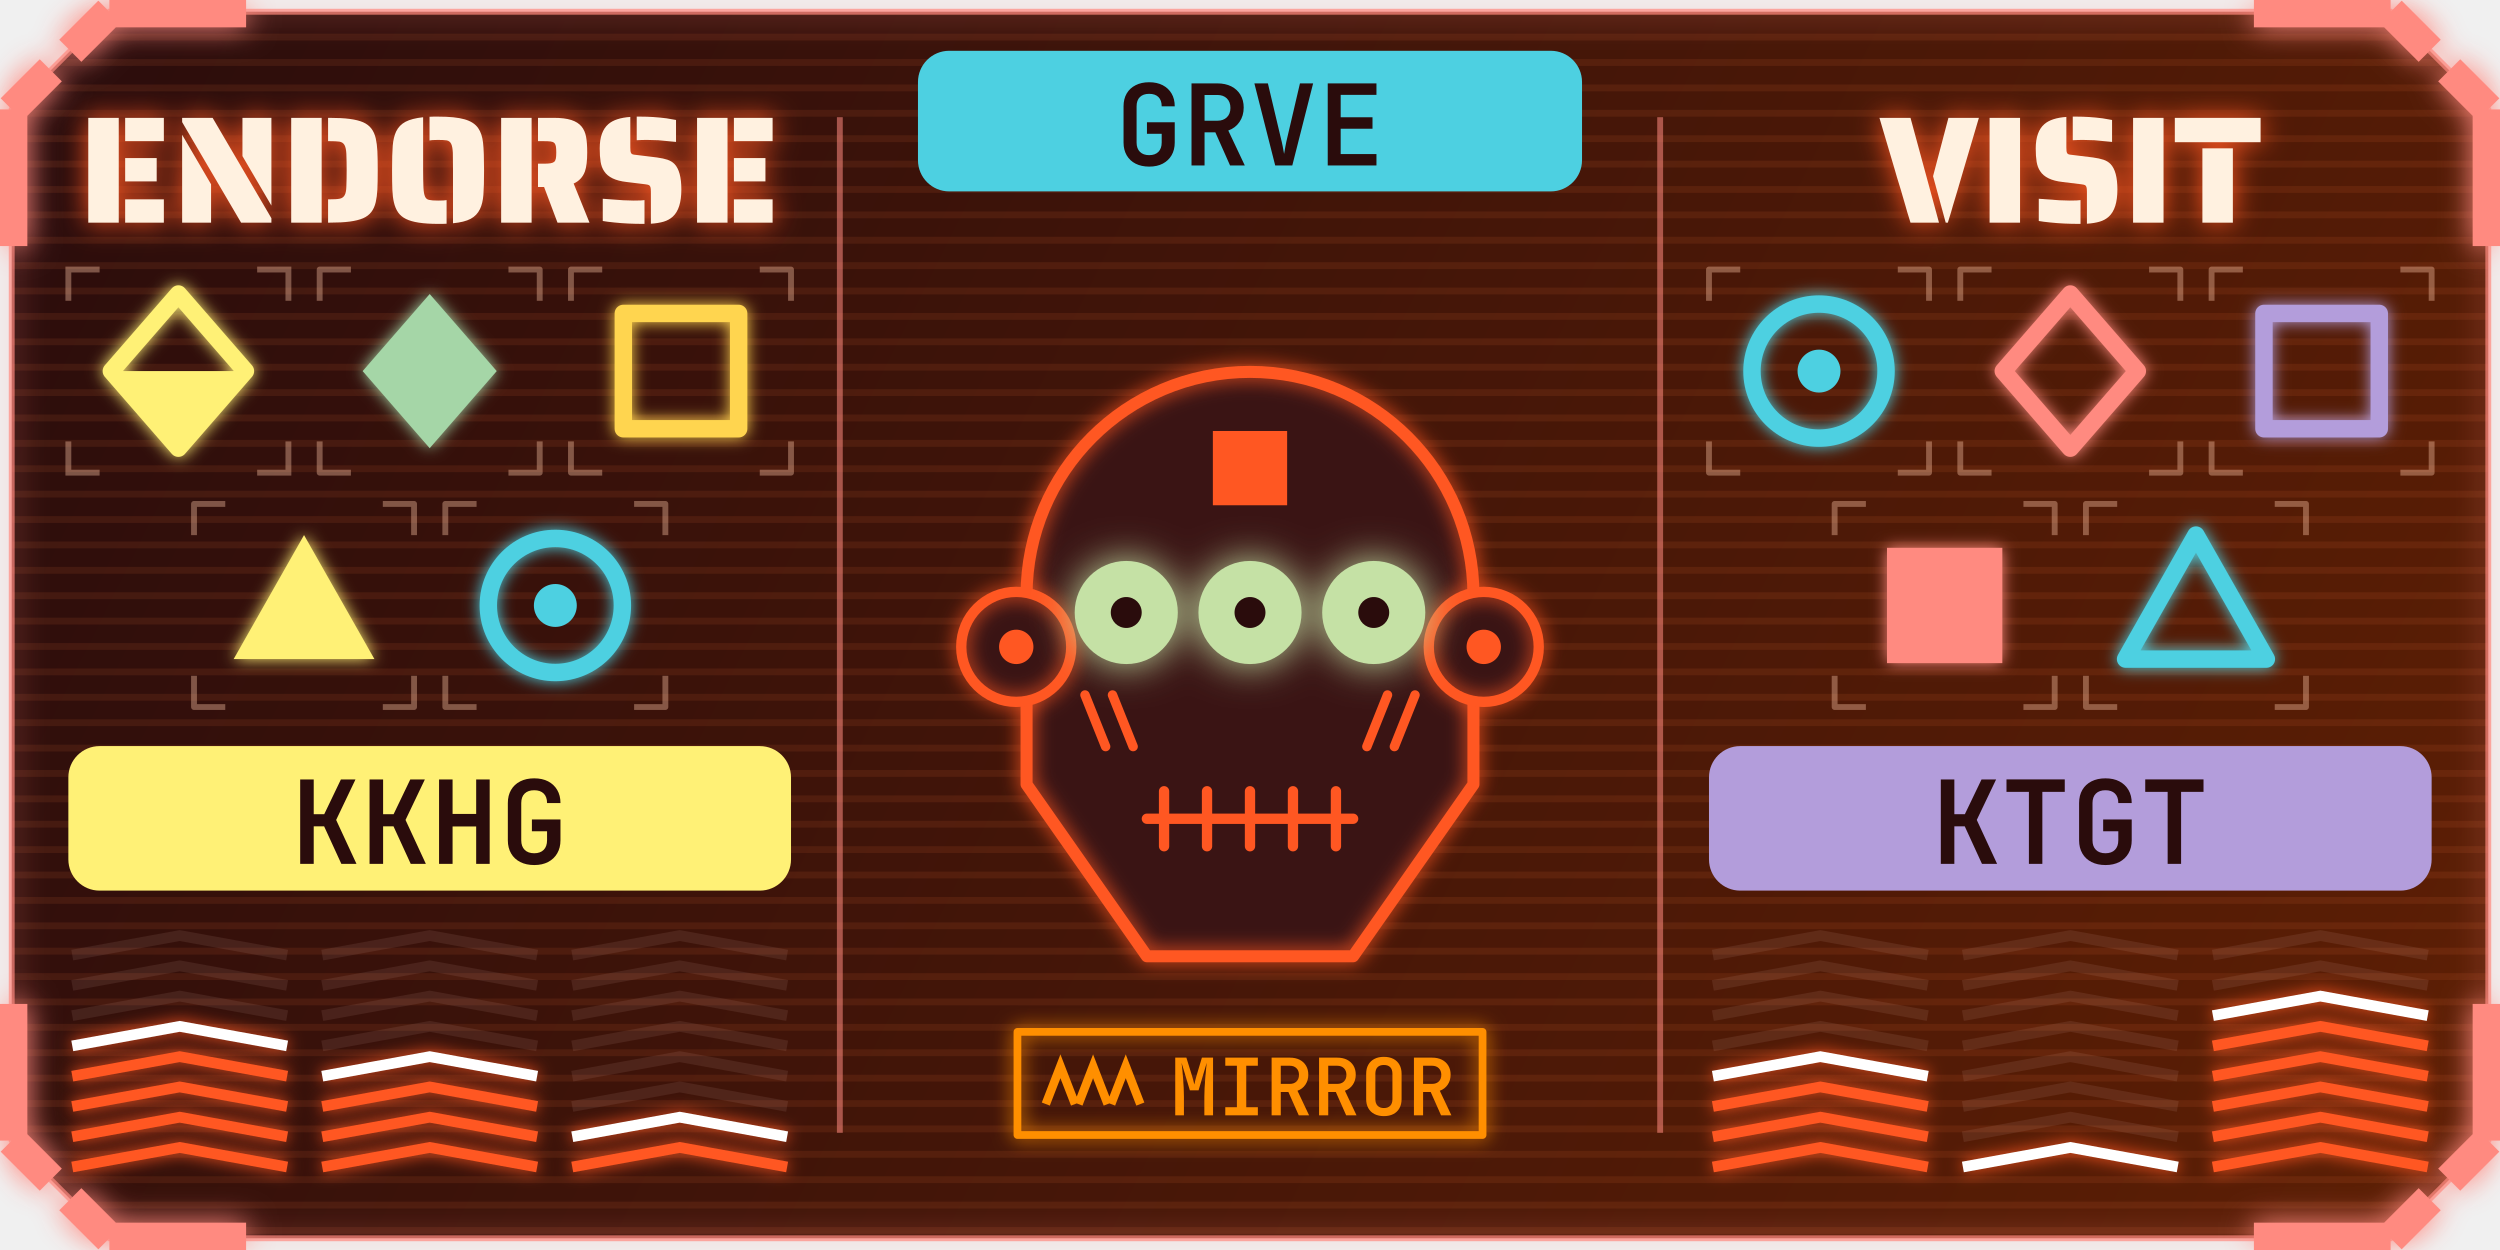
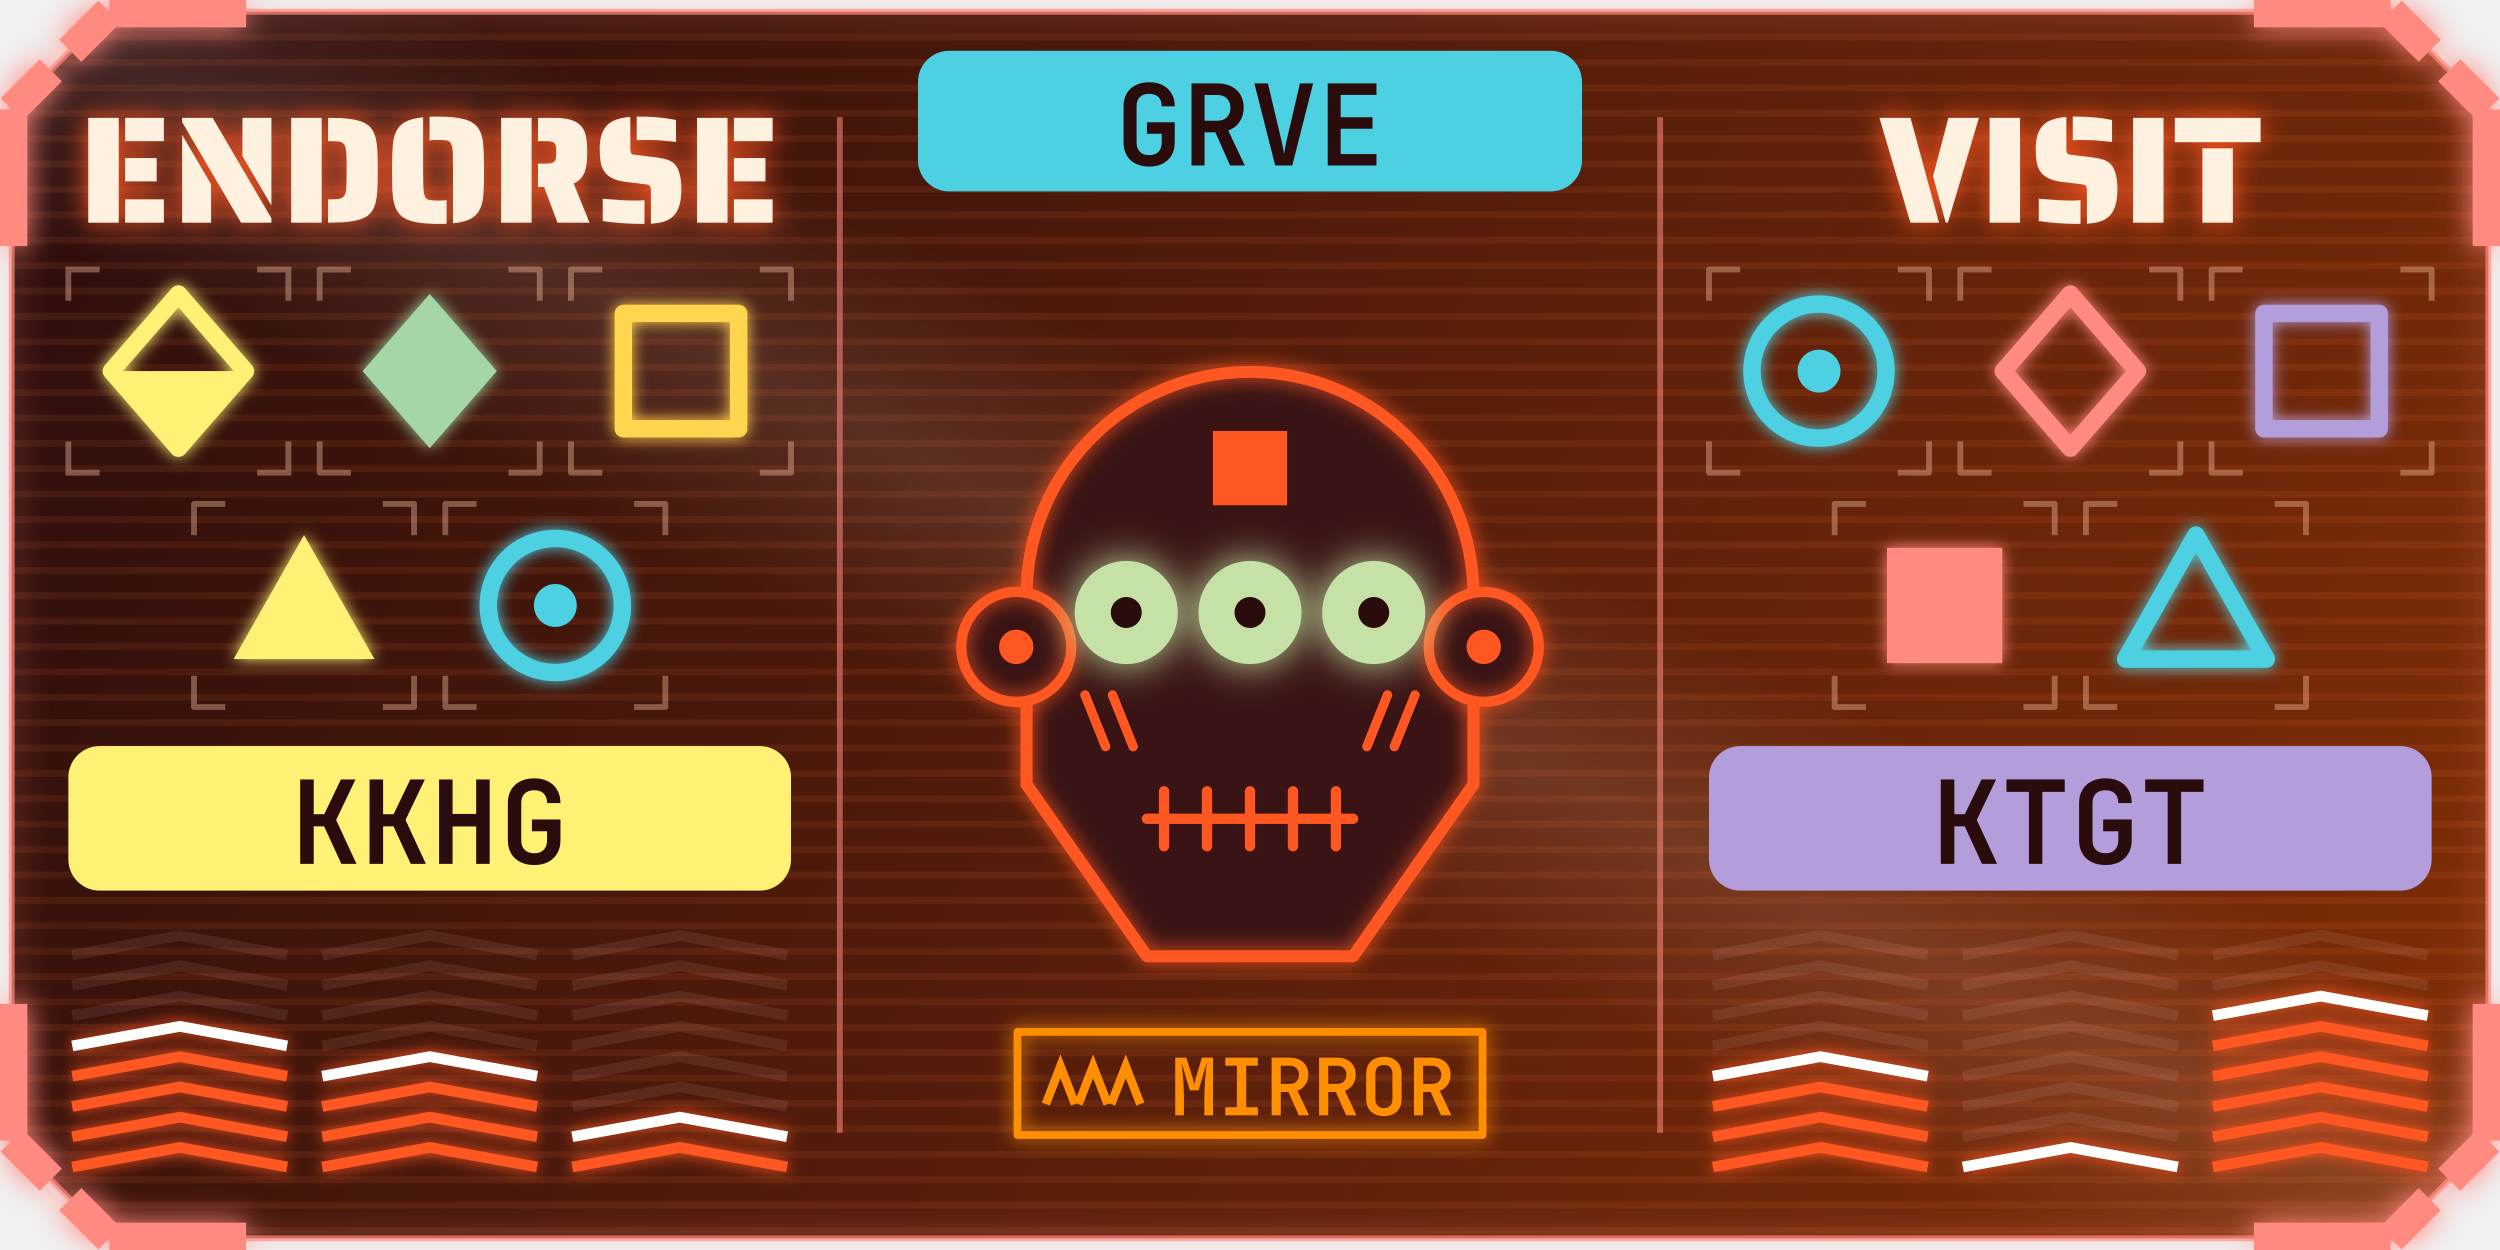
<svg xmlns="http://www.w3.org/2000/svg" viewBox="0 0 960 480" width="320" height="160">
  <defs>
    <linearGradient id="lg0" gradientUnits="userSpaceOnUse" x1="0" y1="0" x2="960" y2="480">
      <stop offset="0" stop-color="#2A0C0C" />
-       <stop offset="1" stop-color="#5E1F04" />
+       <stop offset="1" stop-color="#822E08" />
    </linearGradient>
    <clipPath id="c1">
      <path d="M4.5 42L42 4.5L918 4.5L955.5 42L955.5 438L918 475.5L42 475.5L4.5 438Z" />
    </clipPath>
+     <linearGradient id="lg2" gradientUnits="userSpaceOnUse" x1="513.54" y1="172.92" x2="446.46" y2="307.08">
+       <stop offset="0" stop-color="#FFFFFF" stop-opacity="0" />
+       <stop offset="0.5" stop-color="#FFFFFF" stop-opacity="0.1" />
+       <stop offset="1" stop-color="#FFFFFF" stop-opacity="0" />
+     </linearGradient>
    <filter id="g0" filterUnits="userSpaceOnUse" x="0" y="0" width="960" height="480" color-interpolation-filters="sRGB">
      <feGaussianBlur in="SourceAlpha" stdDeviation="5.62" result="b" />
      <feFlood flood-color="#FF8A80" flood-opacity="1" />
      <feComposite in2="b" operator="in" result="s" />
      <feMerge>
        <feMergeNode in="s" />
        <feMergeNode in="SourceGraphic" />
      </feMerge>
    </filter>
    <filter id="g1" filterUnits="userSpaceOnUse" x="0" y="0" width="960" height="480" color-interpolation-filters="sRGB">
      <feGaussianBlur in="SourceAlpha" stdDeviation="3.75" result="b" />
      <feFlood flood-color="#FF5722" flood-opacity="1" />
      <feComposite in2="b" operator="in" result="s" />
      <feMerge>
        <feMergeNode in="s" />
        <feMergeNode in="SourceGraphic" />
      </feMerge>
    </filter>
    <filter id="g2" filterUnits="userSpaceOnUse" x="0" y="0" width="960" height="480" color-interpolation-filters="sRGB">
      <feGaussianBlur in="SourceAlpha" stdDeviation="7.5" result="b" />
      <feFlood flood-color="#C5E1A5" flood-opacity="1" />
      <feComposite in2="b" operator="in" result="s" />
      <feMerge>
        <feMergeNode in="s" />
        <feMergeNode in="SourceGraphic" />
      </feMerge>
    </filter>
    <filter id="g3" filterUnits="userSpaceOnUse" x="0" y="0" width="960" height="480" color-interpolation-filters="sRGB">
      <feGaussianBlur in="SourceAlpha" stdDeviation="3.75" result="b" />
      <feFlood flood-color="#FF8F00" flood-opacity="1" />
      <feComposite in2="b" operator="in" result="s" />
      <feMerge>
        <feMergeNode in="s" />
        <feMergeNode in="SourceGraphic" />
      </feMerge>
    </filter>
    <filter id="g4" filterUnits="userSpaceOnUse" x="0" y="0" width="960" height="480" color-interpolation-filters="sRGB">
      <feGaussianBlur in="SourceAlpha" stdDeviation="5.25" result="b" />
      <feFlood flood-color="#FF5722" flood-opacity="1" />
      <feComposite in2="b" operator="in" result="s" />
      <feMerge>
        <feMergeNode in="s" />
        <feMergeNode in="SourceGraphic" />
      </feMerge>
    </filter>
    <filter id="g5" filterUnits="userSpaceOnUse" x="0" y="0" width="960" height="480" color-interpolation-filters="sRGB">
      <feGaussianBlur in="SourceAlpha" stdDeviation="3" result="b" />
      <feFlood flood-color="#FF5722" flood-opacity="1" />
      <feComposite in2="b" operator="in" result="s" />
      <feMerge>
        <feMergeNode in="s" />
        <feMergeNode in="SourceGraphic" />
      </feMerge>
    </filter>
    <filter id="g6" filterUnits="userSpaceOnUse" x="0" y="0" width="960" height="480" color-interpolation-filters="sRGB">
      <feGaussianBlur in="SourceAlpha" stdDeviation="3" result="b" />
      <feFlood flood-color="#FFF176" flood-opacity="1" />
      <feComposite in2="b" operator="in" result="s" />
      <feMerge>
        <feMergeNode in="s" />
        <feMergeNode in="SourceGraphic" />
      </feMerge>
    </filter>
-     <clipPath id="c2">
+     <clipPath id="c3">
      <path d="M35.04 142.5L101.96 142.5L101.96 178.54L35.04 178.54Z" />
    </clipPath>
    <filter id="g7" filterUnits="userSpaceOnUse" x="0" y="0" width="960" height="480" color-interpolation-filters="sRGB">
      <feGaussianBlur in="SourceAlpha" stdDeviation="3" result="b" />
      <feFlood flood-color="#A5D6A7" flood-opacity="1" />
      <feComposite in2="b" operator="in" result="s" />
      <feMerge>
        <feMergeNode in="s" />
        <feMergeNode in="SourceGraphic" />
      </feMerge>
    </filter>
    <filter id="g8" filterUnits="userSpaceOnUse" x="0" y="0" width="960" height="480" color-interpolation-filters="sRGB">
      <feGaussianBlur in="SourceAlpha" stdDeviation="3" result="b" />
      <feFlood flood-color="#FFD54F" flood-opacity="1" />
      <feComposite in2="b" operator="in" result="s" />
      <feMerge>
        <feMergeNode in="s" />
        <feMergeNode in="SourceGraphic" />
      </feMerge>
    </filter>
    <filter id="g9" filterUnits="userSpaceOnUse" x="0" y="0" width="960" height="480" color-interpolation-filters="sRGB">
      <feGaussianBlur in="SourceAlpha" stdDeviation="3" result="b" />
      <feFlood flood-color="#4DD0E1" flood-opacity="1" />
      <feComposite in2="b" operator="in" result="s" />
      <feMerge>
        <feMergeNode in="s" />
        <feMergeNode in="SourceGraphic" />
      </feMerge>
    </filter>
    <filter id="g10" filterUnits="userSpaceOnUse" x="0" y="0" width="960" height="480" color-interpolation-filters="sRGB">
      <feGaussianBlur in="SourceAlpha" stdDeviation="3" result="b" />
      <feFlood flood-color="#FF8A80" flood-opacity="1" />
      <feComposite in2="b" operator="in" result="s" />
      <feMerge>
        <feMergeNode in="s" />
        <feMergeNode in="SourceGraphic" />
      </feMerge>
    </filter>
    <filter id="g11" filterUnits="userSpaceOnUse" x="0" y="0" width="960" height="480" color-interpolation-filters="sRGB">
      <feGaussianBlur in="SourceAlpha" stdDeviation="3" result="b" />
      <feFlood flood-color="#B39DDB" flood-opacity="1" />
      <feComposite in2="b" operator="in" result="s" />
      <feMerge>
        <feMergeNode in="s" />
        <feMergeNode in="SourceGraphic" />
      </feMerge>
    </filter>
  </defs>
  <path d="M4.5 42L42 4.5L918 4.5L955.5 42L955.5 438L918 475.5L42 475.5L4.5 438Z" fill="url(#lg0)" />
  <g clip-path="url(#c1)">
+     <path d="M-157.28 -162.49L1184.36 508.33L1117.28 642.49L-224.36 -28.33Z" fill="url(#lg2)" />
    <path d="M0 4.5L960 4.5M0 14.25L960 14.25M0 24L960 24M0 33.75L960 33.75M0 43.5L960 43.5M0 53.25L960 53.25M0 63L960 63M0 72.75L960 72.75M0 82.5L960 82.5M0 92.25L960 92.25M0 102L960 102M0 111.75L960 111.75M0 121.5L960 121.5M0 131.25L960 131.25M0 141L960 141M0 150.75L960 150.75M0 160.5L960 160.5M0 170.25L960 170.25M0 180L960 180M0 189.75L960 189.75M0 199.5L960 199.5M0 209.25L960 209.25M0 219L960 219M0 228.75L960 228.75M0 238.5L960 238.5M0 248.25L960 248.25M0 258L960 258M0 267.75L960 267.75M0 277.5L960 277.5M0 287.25L960 287.25M0 297L960 297M0 306.75L960 306.75M0 316.5L960 316.5M0 326.25L960 326.25M0 336L960 336M0 345.75L960 345.75M0 355.5L960 355.5M0 365.25L960 365.25M0 375L960 375M0 384.75L960 384.75M0 394.5L960 394.5M0 404.25L960 404.25M0 414L960 414M0 423.75L960 423.75M0 433.5L960 433.5M0 443.25L960 443.25M0 453L960 453M0 462.75L960 462.75M0 472.5L960 472.5" fill="none" stroke="#FF783C" stroke-opacity="0.1" stroke-width="2.62" />
  </g>
  <path d="M4.5 42L42 4.5L918 4.5L955.5 42L955.5 438L918 475.5L42 475.5L4.5 438Z" fill="none" stroke="#FF8A80" stroke-opacity="0.7" stroke-width="2.25" filter="url(#g0)" />
  <path d="M4.5 42L4.5 94.5M4.5 42L19.5 27M42 4.5L27 19.5M42 4.5L94.5 4.5M918 4.5L865.5 4.5M918 4.5L933 19.5M955.5 42L940.5 27M955.5 42L955.5 94.5M955.5 438L955.5 385.5M955.5 438L940.5 453M918 475.5L933 460.5M918 475.5L865.5 475.5M42 475.5L94.5 475.5M42 475.5L27 460.5M4.5 438L19.5 453M4.5 438L4.5 385.5" fill="none" stroke="#FF8A80" stroke-width="12" filter="url(#g0)" />
  <path d="M322.5 45L322.5 435M637.5 45L637.5 435" fill="none" stroke="#FF8A80" stroke-opacity="0.55" stroke-width="2.25" />
  <path d="M394.2 228.6L394.2 228.6C394.2 181.21 432.61 142.8 480 142.8C527.39 142.8 565.8 181.21 565.8 228.6L565.8 301.2L519.6 367.2L440.4 367.2L394.2 301.2Z" fill="#3A1414" />
  <path d="M394.2 228.6L394.2 228.6C394.2 181.21 432.61 142.8 480 142.8C527.39 142.8 565.8 181.21 565.8 228.6L565.8 301.2L519.6 367.2L440.4 367.2L394.2 301.2Z" fill="none" stroke="#FF5722" stroke-width="4.62" stroke-linecap="round" stroke-linejoin="round" filter="url(#g1)" />
  <path d="M411.36 248.4C411.36 260.06 401.9 269.52 390.24 269.52C378.58 269.52 369.12 260.06 369.12 248.4C369.12 236.74 378.58 227.28 390.24 227.28C401.9 227.28 411.36 236.74 411.36 248.4" fill="#3A1414" />
  <path d="M411.36 248.4C411.36 260.06 401.9 269.52 390.24 269.52C378.58 269.52 369.12 260.06 369.12 248.4C369.12 236.74 378.58 227.28 390.24 227.28C401.9 227.28 411.36 236.74 411.36 248.4" fill="none" stroke="#FF5722" stroke-width="3.96" stroke-linecap="round" stroke-linejoin="round" filter="url(#g1)" />
  <path d="M396.84 248.4C396.84 252.05 393.89 255 390.24 255C386.59 255 383.64 252.05 383.64 248.4C383.64 244.75 386.59 241.8 390.24 241.8C393.89 241.8 396.84 244.75 396.84 248.4" fill="#FF5722" />
  <path d="M590.88 248.4C590.88 260.06 581.42 269.52 569.76 269.52C558.1 269.52 548.64 260.06 548.64 248.4C548.64 236.74 558.1 227.28 569.76 227.28C581.42 227.28 590.88 236.74 590.88 248.4" fill="#3A1414" />
  <path d="M590.88 248.4C590.88 260.06 581.42 269.52 569.76 269.52C558.1 269.52 548.64 260.06 548.64 248.4C548.64 236.74 558.1 227.28 569.76 227.28C581.42 227.28 590.88 236.74 590.88 248.4" fill="none" stroke="#FF5722" stroke-width="3.96" stroke-linecap="round" stroke-linejoin="round" filter="url(#g1)" />
  <path d="M576.36 248.4C576.36 252.05 573.41 255 569.76 255C566.11 255 563.16 252.05 563.16 248.4C563.16 244.75 566.11 241.8 569.76 241.8C573.41 241.8 576.36 244.75 576.36 248.4" fill="#FF5722" />
  <path d="M465.74 165.5L494.26 165.5L494.26 194.02L465.74 194.02Z" fill="#FF5722" />
  <path d="M452.28 235.2L452.28 235.2C452.28 246.14 443.42 255 432.48 255C421.54 255 412.68 246.14 412.68 235.2C412.68 224.26 421.54 215.4 432.48 215.4C443.42 215.4 452.28 224.26 452.28 235.2M499.8 235.2L499.8 235.2C499.8 246.14 490.94 255 480 255C469.06 255 460.2 246.14 460.2 235.2C460.2 224.26 469.06 215.4 480 215.4C490.94 215.4 499.8 224.26 499.8 235.2M547.32 235.2L547.32 235.2C547.32 246.14 538.46 255 527.52 255C516.58 255 507.72 246.14 507.72 235.2C507.72 224.26 516.58 215.4 527.52 215.4C538.46 215.4 547.32 224.26 547.32 235.2" fill="#C5E1A5" filter="url(#g2)" />
  <path d="M438.42 235.2L438.42 235.2C438.42 238.48 435.76 241.14 432.48 241.14C429.2 241.14 426.54 238.48 426.54 235.2C426.54 231.92 429.2 229.26 432.48 229.26C435.76 229.26 438.42 231.92 438.42 235.2M485.94 235.2L485.94 235.2C485.94 238.48 483.28 241.14 480 241.14C476.72 241.14 474.06 238.48 474.06 235.2C474.06 231.92 476.72 229.26 480 229.26C483.28 229.26 485.94 231.92 485.94 235.2M533.46 235.2L533.46 235.2C533.46 238.48 530.8 241.14 527.52 241.14C524.24 241.14 521.58 238.48 521.58 235.2C521.58 231.92 524.24 229.26 527.52 229.26C530.8 229.26 533.46 231.92 533.46 235.2" fill="#2A0C0C" />
  <path d="M440.4 314.4L519.6 314.4M447 303.84L447 324.96M463.5 303.84L463.5 324.96M480 303.84L480 324.96M496.5 303.84L496.5 324.96M513 303.84L513 324.96" fill="none" stroke="#FF5722" stroke-width="3.96" stroke-linecap="round" stroke-linejoin="round" />
  <path d="M427.2 266.88L435.12 286.68M416.64 266.88L424.56 286.68" fill="none" stroke="#FF5722" stroke-width="3.63" stroke-linecap="round" stroke-linejoin="round" />
  <path d="M532.8 266.88L524.88 286.68M543.36 266.88L535.44 286.68" fill="none" stroke="#FF5722" stroke-width="3.63" stroke-linecap="round" stroke-linejoin="round" />
  <path d="M390.7 396.24L569.3 396.24L569.3 435.84L390.7 435.84Z" fill="none" stroke="#FF8F00" stroke-width="2.97" stroke-linejoin="round" filter="url(#g3)" />
  <path d="M401.59 423.96L407.2 409.44L412.81 423.96M414.13 423.96L419.74 409.44L425.35 423.96M426.67 423.96L432.28 409.44L437.89 423.96" fill="none" stroke="#FF8F00" stroke-width="3.3" />
  <path d="M451.29 428.29L451.29 406.13L455.57 406.13L457.76 413.2Q458.09 414.23 458.31 415.13Q458.52 416.02 458.61 416.45Q458.7 416.02 458.91 415.13Q459.13 414.23 459.43 413.2L461.53 406.13L465.81 406.13L465.81 428.29L462.47 428.29L462.47 421.12Q462.47 419.64 462.56 417.88Q462.65 416.12 462.79 414.32Q462.92 412.53 463.09 410.91Q463.26 409.28 463.38 408.1L460.25 418.7L456.91 418.7L453.72 408.1Q453.87 409.25 454.03 410.82Q454.18 412.38 454.31 414.16Q454.45 415.93 454.54 417.72Q454.63 419.52 454.63 421.12L454.63 428.29ZM470.51 428.29L470.51 425.16L474.97 425.16L474.97 409.25L470.51 409.25L470.51 406.13L483.02 406.13L483.02 409.25L478.56 409.25L478.56 425.16L483.02 425.16L483.02 428.29ZM488.3 428.29L488.3 406.13L495.29 406.13Q497.44 406.13 499.04 406.93Q500.63 407.74 501.51 409.21Q502.39 410.68 502.39 412.65Q502.39 414.87 501.27 416.53Q500.14 418.18 498.23 418.85L502.69 428.29L498.72 428.29L494.74 419.33L491.82 419.33L491.82 428.29ZM491.82 416.21L495.29 416.21Q496.89 416.21 497.85 415.28Q498.81 414.35 498.81 412.75Q498.81 411.14 497.85 410.2Q496.89 409.25 495.29 409.25L491.82 409.25ZM506.52 428.29L506.52 406.13L513.5 406.13Q515.66 406.13 517.25 406.93Q518.84 407.74 519.73 409.21Q520.61 410.68 520.61 412.65Q520.61 414.87 519.48 416.53Q518.36 418.18 516.45 418.85L520.91 428.29L516.93 428.29L512.96 419.33L510.04 419.33L510.04 428.29ZM510.04 416.21L513.5 416.21Q515.11 416.21 516.07 415.28Q517.02 414.35 517.02 412.75Q517.02 411.14 516.07 410.2Q515.11 409.25 513.5 409.25L510.04 409.25ZM531.41 428.59Q529.32 428.59 527.79 427.8Q526.25 427.01 525.43 425.54Q524.61 424.07 524.61 422.1L524.61 412.32Q524.61 410.32 525.43 408.86Q526.25 407.4 527.79 406.61Q529.32 405.82 531.41 405.82Q533.54 405.82 535.06 406.61Q536.58 407.4 537.39 408.86Q538.21 410.32 538.21 412.32L538.21 422.1Q538.21 424.07 537.39 425.54Q536.58 427.01 535.06 427.8Q533.54 428.59 531.41 428.59ZM531.41 425.47Q533.02 425.47 533.86 424.59Q534.69 423.71 534.69 422.1L534.69 412.32Q534.69 410.68 533.86 409.82Q533.02 408.95 531.41 408.95Q529.8 408.95 528.97 409.82Q528.14 410.68 528.14 412.32L528.14 422.1Q528.14 423.71 528.99 424.59Q529.84 425.47 531.41 425.47ZM542.95 428.29L542.95 406.13L549.93 406.13Q552.09 406.13 553.68 406.93Q555.28 407.74 556.16 409.21Q557.04 410.68 557.04 412.65Q557.04 414.87 555.91 416.53Q554.79 418.18 552.88 418.85L557.34 428.29L553.36 428.29L549.39 419.33L546.47 419.33L546.47 428.29ZM546.47 416.21L549.93 416.21Q551.54 416.21 552.5 415.28Q553.46 414.35 553.46 412.75Q553.46 411.14 552.5 410.2Q551.54 409.25 549.93 409.25L546.47 409.25Z" fill="#FF8F00" />
  <path d="M33.9 45.25L45.6 45.25L45.6 85.5L33.9 85.5ZM48.06 45.25L62.92 45.25L62.92 54.2L48.06 54.2ZM48.06 60.7L60.17 60.7L60.17 69.65L48.06 69.65ZM48.06 76.55L62.92 76.55L62.92 85.5L48.06 85.5ZM69.94 46.89L69.94 45.25L81.64 45.25L104.22 83.8L104.22 85.5L92.58 85.5ZM93.1 59.94L93.1 45.25L104.22 45.25L104.22 78.95ZM69.94 51.75L81.05 70.76L81.05 85.5L69.94 85.5ZM111.82 45.25L123.52 45.25L123.52 85.5L111.82 85.5ZM125.98 76.55L126.45 76.55Q129.31 76.55 130.51 76.29Q131.71 76.02 132.3 75.03Q132.94 73.98 133 71.69Q133.12 68.77 133.12 65.38Q133.12 62.04 133 59Q132.88 56.72 132.27 55.67Q131.66 54.61 130.31 54.38Q128.96 54.2 126.45 54.2L125.98 54.2L125.98 45.25L126.45 45.25Q131.13 45.25 134.26 45.66Q137.39 46.07 139.44 46.95Q141.42 47.83 142.59 49.35Q143.76 50.87 144.29 53.15Q144.76 55.2 144.91 57.98Q145.05 60.75 145.05 65.38Q145.05 70.06 144.91 72.81Q144.76 75.55 144.29 77.6Q143.76 79.88 142.59 81.41Q141.42 82.93 139.44 83.8Q137.39 84.68 134.26 85.09Q131.13 85.5 126.45 85.5L125.98 85.5ZM173.95 65.38Q173.95 60.29 173.89 58.71Q173.78 56.31 173.25 55.23Q172.72 54.14 171.55 53.91Q170.38 53.73 168.22 53.73Q165.7 53.73 164.94 53.97L164.94 44.84Q165.47 44.78 166.52 44.78L168.22 44.78Q174.77 44.78 178.37 45.81Q181.97 46.83 183.6 49.17Q185.12 51.34 185.5 54.85Q185.88 58.36 185.88 65.38Q185.88 71.52 185.62 74.82Q185.36 78.13 184.31 80.29Q183.13 82.75 180.71 84.04Q178.28 85.32 173.95 85.73ZM155.93 84.1Q154 83.16 152.89 81.58Q151.78 80 151.25 77.66Q150.78 75.61 150.67 72.95Q150.55 70.29 150.55 65.38Q150.55 59.23 150.81 55.96Q151.08 52.68 152.13 50.46Q153.3 48.06 155.7 46.77Q158.1 45.49 162.48 45.02L162.48 65.38Q162.48 68.83 162.6 71.99Q162.72 74.39 163.22 75.5Q163.71 76.61 164.88 76.78Q165.88 77.02 168.22 77.02Q170.62 77.02 171.49 76.84L171.49 85.91Q170.97 85.97 169.91 85.97L168.22 85.97Q159.68 85.97 155.93 84.1ZM192.44 45.25L204.14 45.25L204.14 85.5L192.44 85.5ZM208.93 71.81L206.59 71.81L206.59 62.86L208.58 62.86Q210.4 62.86 211.33 62.71Q212.27 62.57 212.79 62.16Q213.26 61.75 213.44 60.93Q213.61 60.11 213.61 58.53Q213.61 56.95 213.44 56.1Q213.26 55.26 212.79 54.85Q212.33 54.44 211.42 54.32Q210.51 54.2 208.58 54.2L206.59 54.2L206.59 45.25L212.62 45.25Q216.77 45.25 219.35 46.07Q221.92 46.89 223.32 48.59Q224.61 50.17 225.05 52.51Q225.49 54.85 225.49 58.53Q225.49 63.27 224.61 65.84Q223.38 69.12 220.28 70.47L226.37 85.5L214.08 85.5ZM252.81 53.85Q250.12 53.73 248.48 53.73Q246.37 53.73 244.5 53.85L244.5 44.78L245.96 44.78Q250.76 44.78 255.91 45.43Q257.55 45.66 259.59 46.07L259.59 54.5Q257.66 54.26 252.81 53.85ZM249.94 73.62Q249.94 72.4 249.77 71.84Q249.59 71.28 249.18 71.08Q248.77 70.88 247.78 70.76L240.58 69.88Q234.21 69.18 231.98 65.73Q230.99 64.26 230.64 62.16Q230.29 60.05 230.29 57.01Q230.29 50.52 233.62 47.65Q236.31 45.31 242.04 44.9L242.04 56.66Q242.04 57.42 242.1 57.95Q242.16 58.47 242.34 58.77Q242.51 59.12 242.92 59.26Q243.33 59.41 244.15 59.47L252.22 60.46Q254.74 60.81 256.32 61.34Q257.9 61.87 259.01 62.98Q261.64 65.73 261.64 72.75Q261.64 80.18 258.37 83.16Q256.9 84.51 254.83 85.12Q252.75 85.73 249.94 85.91ZM235.96 85.44Q232.98 85.15 231.46 84.86L231.46 76.32Q234.91 76.61 239.35 76.9Q242.16 77.02 243.33 77.02Q246.49 77.02 247.49 76.84L247.49 85.97L246.84 85.97Q240.99 85.97 235.96 85.44ZM267.67 45.25L279.37 45.25L279.37 85.5L267.67 85.5ZM281.82 45.25L296.68 45.25L296.68 54.2L281.82 54.2ZM281.82 60.7L293.93 60.7L293.93 69.65L281.82 69.65ZM281.82 76.55L296.68 76.55L296.68 85.5L281.82 85.5Z" fill="#FFF1E0" filter="url(#g4)" />
  <path d="M733.11 83.8Q732.35 81.46 731.76 79.24L729.89 72.81Q728.95 69.65 728.43 68.07Q727.96 66.31 727.67 65.43L721.7 45.25L733.63 45.25L744.57 85.5L733.63 85.5ZM742.29 67.66L748.2 45.25L759.9 45.25L753.93 65.43L751.77 72.81Q750.72 76.2 749.84 79.24Q749.25 81.46 748.49 83.8L747.97 85.5L747.15 85.5ZM764 45.25L775.7 45.25L775.7 85.5L764 85.5ZM804.24 53.85Q801.55 53.73 799.91 53.73Q797.81 53.73 795.94 53.85L795.94 44.78L797.4 44.78Q802.2 44.78 807.34 45.43Q808.98 45.66 811.03 46.07L811.03 54.5Q809.1 54.26 804.24 53.85ZM801.38 73.62Q801.38 72.4 801.2 71.84Q801.03 71.28 800.62 71.08Q800.21 70.88 799.21 70.76L792.02 69.88Q785.64 69.18 783.42 65.73Q782.42 64.26 782.07 62.16Q781.72 60.05 781.72 57.01Q781.72 50.52 785.06 47.65Q787.75 45.31 793.48 44.9L793.48 56.66Q793.48 57.42 793.54 57.95Q793.6 58.47 793.77 58.77Q793.95 59.12 794.36 59.26Q794.77 59.41 795.59 59.47L803.66 60.46Q806.17 60.81 807.75 61.34Q809.33 61.87 810.44 62.98Q813.08 65.73 813.08 72.75Q813.08 80.18 809.8 83.16Q808.34 84.51 806.26 85.12Q804.18 85.73 801.38 85.91ZM787.39 85.44Q784.41 85.15 782.89 84.86L782.89 76.32Q786.34 76.61 790.79 76.9Q793.6 77.02 794.77 77.02Q797.92 77.02 798.92 76.84L798.92 85.97L798.28 85.97Q792.43 85.97 787.39 85.44ZM819.1 45.25L830.8 45.25L830.8 85.5L819.1 85.5ZM835.13 45.25L868.07 45.25L868.07 54.61L835.13 54.61ZM845.72 56.95L857.42 56.95L857.42 85.5L845.72 85.5Z" fill="#FFF1E0" filter="url(#g4)" />
  <path d="M27.75 448.12L69 440.62L110.25 448.12" fill="none" stroke="#FF5722" stroke-width="4.12" filter="url(#g5)" />
  <path d="M27.75 436.5L69 429L110.25 436.5" fill="none" stroke="#FF5722" stroke-width="4.12" filter="url(#g5)" />
  <path d="M27.75 424.88L69 417.38L110.25 424.88" fill="none" stroke="#FF5722" stroke-width="4.12" filter="url(#g5)" />
  <path d="M27.75 413.25L69 405.75L110.25 413.25" fill="none" stroke="#FF5722" stroke-width="4.12" filter="url(#g5)" />
  <path d="M27.75 401.62L69 394.12L110.25 401.62" fill="none" stroke="#FFFFFF" stroke-width="4.12" filter="url(#g5)" />
  <path d="M27.75 390L69 382.5L110.25 390" fill="none" stroke="#FFDCC8" stroke-opacity="0.09" stroke-width="4.12" />
  <path d="M27.75 378.38L69 370.88L110.25 378.38" fill="none" stroke="#FFDCC8" stroke-opacity="0.09" stroke-width="4.12" />
  <path d="M27.75 366.75L69 359.25L110.25 366.75" fill="none" stroke="#FFDCC8" stroke-opacity="0.09" stroke-width="4.12" />
  <path d="M123.75 448.12L165 440.62L206.25 448.12" fill="none" stroke="#FF5722" stroke-width="4.12" filter="url(#g5)" />
  <path d="M123.75 436.5L165 429L206.25 436.5" fill="none" stroke="#FF5722" stroke-width="4.12" filter="url(#g5)" />
  <path d="M123.75 424.88L165 417.38L206.25 424.88" fill="none" stroke="#FF5722" stroke-width="4.12" filter="url(#g5)" />
  <path d="M123.75 413.25L165 405.75L206.25 413.25" fill="none" stroke="#FFFFFF" stroke-width="4.12" filter="url(#g5)" />
  <path d="M123.75 401.62L165 394.12L206.25 401.62" fill="none" stroke="#FFDCC8" stroke-opacity="0.09" stroke-width="4.12" />
  <path d="M123.75 390L165 382.5L206.25 390" fill="none" stroke="#FFDCC8" stroke-opacity="0.09" stroke-width="4.12" />
  <path d="M123.75 378.38L165 370.88L206.25 378.38" fill="none" stroke="#FFDCC8" stroke-opacity="0.09" stroke-width="4.12" />
  <path d="M123.75 366.75L165 359.25L206.25 366.75" fill="none" stroke="#FFDCC8" stroke-opacity="0.09" stroke-width="4.12" />
  <path d="M219.75 448.12L261 440.62L302.25 448.12" fill="none" stroke="#FF5722" stroke-width="4.12" filter="url(#g5)" />
  <path d="M219.75 436.5L261 429L302.25 436.5" fill="none" stroke="#FFFFFF" stroke-width="4.12" filter="url(#g5)" />
  <path d="M219.75 424.88L261 417.38L302.25 424.88" fill="none" stroke="#FFDCC8" stroke-opacity="0.09" stroke-width="4.12" />
  <path d="M219.75 413.25L261 405.75L302.25 413.25" fill="none" stroke="#FFDCC8" stroke-opacity="0.09" stroke-width="4.12" />
  <path d="M219.75 401.62L261 394.12L302.25 401.62" fill="none" stroke="#FFDCC8" stroke-opacity="0.09" stroke-width="4.12" />
  <path d="M219.75 390L261 382.5L302.25 390" fill="none" stroke="#FFDCC8" stroke-opacity="0.09" stroke-width="4.12" />
  <path d="M219.75 378.38L261 370.88L302.25 378.38" fill="none" stroke="#FFDCC8" stroke-opacity="0.09" stroke-width="4.12" />
  <path d="M219.75 366.75L261 359.25L302.25 366.75" fill="none" stroke="#FFDCC8" stroke-opacity="0.09" stroke-width="4.12" />
  <path d="M657.75 448.12L699 440.62L740.25 448.12" fill="none" stroke="#FF5722" stroke-width="4.12" filter="url(#g5)" />
  <path d="M657.75 436.5L699 429L740.25 436.5" fill="none" stroke="#FF5722" stroke-width="4.12" filter="url(#g5)" />
  <path d="M657.75 424.88L699 417.38L740.25 424.88" fill="none" stroke="#FF5722" stroke-width="4.12" filter="url(#g5)" />
  <path d="M657.75 413.25L699 405.75L740.25 413.25" fill="none" stroke="#FFFFFF" stroke-width="4.12" filter="url(#g5)" />
  <path d="M657.75 401.62L699 394.12L740.25 401.62" fill="none" stroke="#FFDCC8" stroke-opacity="0.09" stroke-width="4.12" />
  <path d="M657.75 390L699 382.5L740.25 390" fill="none" stroke="#FFDCC8" stroke-opacity="0.09" stroke-width="4.12" />
  <path d="M657.75 378.38L699 370.88L740.25 378.38" fill="none" stroke="#FFDCC8" stroke-opacity="0.09" stroke-width="4.12" />
  <path d="M657.75 366.75L699 359.25L740.25 366.75" fill="none" stroke="#FFDCC8" stroke-opacity="0.09" stroke-width="4.12" />
  <path d="M753.75 448.12L795 440.62L836.25 448.12" fill="none" stroke="#FFFFFF" stroke-width="4.12" filter="url(#g5)" />
  <path d="M753.75 436.5L795 429L836.25 436.5" fill="none" stroke="#FFDCC8" stroke-opacity="0.09" stroke-width="4.12" />
  <path d="M753.75 424.88L795 417.38L836.25 424.88" fill="none" stroke="#FFDCC8" stroke-opacity="0.09" stroke-width="4.12" />
  <path d="M753.75 413.25L795 405.75L836.25 413.25" fill="none" stroke="#FFDCC8" stroke-opacity="0.09" stroke-width="4.12" />
  <path d="M753.75 401.62L795 394.12L836.25 401.62" fill="none" stroke="#FFDCC8" stroke-opacity="0.09" stroke-width="4.12" />
  <path d="M753.75 390L795 382.5L836.25 390" fill="none" stroke="#FFDCC8" stroke-opacity="0.09" stroke-width="4.12" />
  <path d="M753.75 378.38L795 370.88L836.25 378.38" fill="none" stroke="#FFDCC8" stroke-opacity="0.09" stroke-width="4.12" />
  <path d="M753.75 366.75L795 359.25L836.25 366.75" fill="none" stroke="#FFDCC8" stroke-opacity="0.09" stroke-width="4.12" />
  <path d="M849.75 448.12L891 440.62L932.25 448.12" fill="none" stroke="#FF5722" stroke-width="4.12" filter="url(#g5)" />
  <path d="M849.75 436.5L891 429L932.25 436.5" fill="none" stroke="#FF5722" stroke-width="4.12" filter="url(#g5)" />
  <path d="M849.75 424.88L891 417.38L932.25 424.88" fill="none" stroke="#FF5722" stroke-width="4.12" filter="url(#g5)" />
  <path d="M849.75 413.25L891 405.75L932.25 413.25" fill="none" stroke="#FF5722" stroke-width="4.12" filter="url(#g5)" />
  <path d="M849.75 401.62L891 394.12L932.25 401.62" fill="none" stroke="#FF5722" stroke-width="4.12" filter="url(#g5)" />
  <path d="M849.75 390L891 382.5L932.25 390" fill="none" stroke="#FFFFFF" stroke-width="4.12" filter="url(#g5)" />
  <path d="M849.75 378.38L891 370.88L932.25 378.38" fill="none" stroke="#FFDCC8" stroke-opacity="0.09" stroke-width="4.12" />
  <path d="M849.75 366.75L891 359.25L932.25 366.75" fill="none" stroke="#FFDCC8" stroke-opacity="0.09" stroke-width="4.12" />
  <path d="M38.25 286.5L291.75 286.5L291.75 286.5C298.38 286.5 303.75 291.87 303.75 298.5L303.75 330L303.75 330C303.75 336.63 298.38 342 291.75 342L38.25 342L38.25 342C31.62 342 26.25 336.63 26.25 330L26.25 298.5L26.25 298.5C26.25 291.87 31.62 286.5 38.25 286.5Z" fill="#FFF176" />
  <path d="M115.27 331.73L115.27 299.32L120.47 299.32L120.47 312.64L124.51 312.64L130.9 299.32L136.5 299.32L129.08 314.86L136.89 331.73L131.08 331.73L124.46 317.3L120.47 317.3L120.47 331.73ZM141.91 331.73L141.91 299.32L147.11 299.32L147.11 312.64L151.15 312.64L157.54 299.32L163.14 299.32L155.72 314.86L163.53 331.73L157.72 331.73L151.1 317.3L147.11 317.3L147.11 331.73ZM168.6 331.73L168.6 299.32L173.79 299.32L173.79 312.55L182.85 312.55L182.85 299.32L188.04 299.32L188.04 331.73L182.85 331.73L182.85 317.35L173.79 317.35L173.79 331.73ZM205.14 332.18Q202.07 332.18 199.79 331.02Q197.5 329.87 196.26 327.72Q195.01 325.56 195.01 322.68L195.01 308.38Q195.01 305.45 196.26 303.32Q197.5 301.19 199.79 300.03Q202.07 298.88 205.14 298.88Q208.25 298.88 210.49 300.05Q212.73 301.23 213.97 303.34Q215.22 305.45 215.22 308.38L210.07 308.38Q210.07 305.98 208.78 304.72Q207.49 303.45 205.14 303.45Q202.78 303.45 201.47 304.72Q200.16 305.98 200.16 308.38L200.16 322.68Q200.16 325.03 201.47 326.34Q202.78 327.65 205.14 327.65Q207.49 327.65 208.78 326.34Q210.07 325.03 210.07 322.63L210.07 319.21L204.25 319.21L204.25 314.68L215.22 314.68L215.22 322.68Q215.22 325.56 213.97 327.69Q212.73 329.82 210.49 331Q208.25 332.18 205.14 332.18Z" fill="#2A0C0C" />
  <path d="M364.5 19.5L595.5 19.5L595.5 19.5C602.13 19.5 607.5 24.87 607.5 31.5L607.5 61.5L607.5 61.5C607.5 68.13 602.13 73.5 595.5 73.5L364.5 73.5L364.5 73.5C357.87 73.5 352.5 68.13 352.5 61.5L352.5 31.5L352.5 31.5C352.5 24.87 357.87 19.5 364.5 19.5Z" fill="#4DD0E1" />
  <path d="M441.29 63.98Q438.31 63.98 436.09 62.86Q433.86 61.74 432.65 59.64Q431.44 57.55 431.44 54.74L431.44 40.83Q431.44 37.98 432.65 35.9Q433.86 33.83 436.09 32.71Q438.31 31.58 441.29 31.58Q444.32 31.58 446.5 32.73Q448.68 33.87 449.89 35.93Q451.1 37.98 451.1 40.83L446.09 40.83Q446.09 38.5 444.84 37.26Q443.58 36.03 441.29 36.03Q439 36.03 437.73 37.26Q436.45 38.5 436.45 40.83L436.45 54.74Q436.45 57.03 437.73 58.3Q439 59.58 441.29 59.58Q443.58 59.58 444.84 58.3Q446.09 57.03 446.09 54.7L446.09 51.37L440.43 51.37L440.43 46.96L451.1 46.96L451.1 54.74Q451.1 57.55 449.89 59.62Q448.68 61.69 446.5 62.84Q444.32 63.98 441.29 63.98ZM457.54 63.55L457.54 32.02L467.47 32.02Q470.54 32.02 472.81 33.16Q475.08 34.31 476.33 36.4Q477.58 38.5 477.58 41.3Q477.58 44.46 475.98 46.81Q474.38 49.17 471.66 50.12L478.01 63.55L472.35 63.55L466.69 50.81L462.55 50.81L462.55 63.55ZM462.55 46.36L467.47 46.36Q469.76 46.36 471.12 45.04Q472.48 43.72 472.48 41.43Q472.48 39.14 471.12 37.8Q469.76 36.47 467.47 36.47L462.55 36.47ZM489.68 63.55L481.68 32.02L486.87 32.02L491.79 52.8Q492.23 54.48 492.57 56.25Q492.92 58.02 493.09 59.1Q493.26 58.02 493.59 56.25Q493.91 54.48 494.34 52.75L499.18 32.02L504.24 32.02L496.24 63.55ZM509.85 63.55L509.85 32.02L528.56 32.02L528.56 36.42L514.82 36.42L514.82 45.02L527.04 45.02L527.04 49.43L514.82 49.43L514.82 59.15L528.56 59.15L528.56 63.55Z" fill="#2A0C0C" />
  <path d="M668.25 286.5L921.75 286.5L921.75 286.5C928.38 286.5 933.75 291.87 933.75 298.5L933.75 330L933.75 330C933.75 336.63 928.38 342 921.75 342L668.25 342L668.25 342C661.62 342 656.25 336.63 656.25 330L656.25 298.5L656.25 298.5C656.25 291.87 661.62 286.5 668.25 286.5Z" fill="#B39DDB" />
  <path d="M745.27 331.73L745.27 299.32L750.47 299.32L750.47 312.64L754.51 312.64L760.9 299.32L766.5 299.32L759.08 314.86L766.89 331.73L761.08 331.73L754.46 317.3L750.47 317.3L750.47 331.73ZM779.1 331.73L779.1 304.07L770.49 304.07L770.49 299.28L792.87 299.28L792.87 304.07L784.26 304.07L784.26 331.73ZM808.5 332.18Q805.43 332.18 803.15 331.02Q800.86 329.87 799.62 327.72Q798.37 325.56 798.37 322.68L798.37 308.38Q798.37 305.45 799.62 303.32Q800.86 301.19 803.15 300.03Q805.43 298.88 808.5 298.88Q811.61 298.88 813.85 300.05Q816.09 301.23 817.33 303.34Q818.58 305.45 818.58 308.38L813.43 308.38Q813.43 305.98 812.14 304.72Q810.85 303.45 808.5 303.45Q806.14 303.45 804.83 304.72Q803.52 305.98 803.52 308.38L803.52 322.68Q803.52 325.03 804.83 326.34Q806.14 327.65 808.5 327.65Q810.85 327.65 812.14 326.34Q813.43 325.03 813.43 322.63L813.43 319.21L807.61 319.21L807.61 314.68L818.58 314.68L818.58 322.68Q818.58 325.56 817.33 327.69Q816.09 329.82 813.85 331Q811.61 332.18 808.5 332.18ZM832.38 331.73L832.38 304.07L823.77 304.07L823.77 299.28L846.15 299.28L846.15 304.07L837.54 304.07L837.54 331.73Z" fill="#2A0C0C" />
  <path d="M38.25 103.5L26.25 103.5L26.25 115.5M98.75 103.5L110.75 103.5L110.75 115.5M98.75 181.5L110.75 181.5L110.75 169.5M38.25 181.5L26.25 181.5L26.25 169.5" fill="none" stroke="#FFC8AA" stroke-opacity="0.38" stroke-width="2.25" />
  <path d="M68.5 112.9L94.24 142.5L68.5 172.1L42.76 142.5Z" fill="none" stroke="#FFF176" stroke-width="6.69" stroke-linejoin="round" filter="url(#g6)" />
-   <g clip-path="url(#c2)">
+   <g clip-path="url(#c3)">
    <path d="M68.5 112.9L94.24 142.5L68.5 172.1L42.76 142.5Z" fill="#FFF176" />
  </g>
  <path d="M134.75 103.5L122.75 103.5L122.75 115.5M195.25 103.5L207.25 103.5L207.25 115.5M195.25 181.5L207.25 181.5L207.25 169.5M134.75 181.5L122.75 181.5L122.75 169.5" fill="none" stroke="#FFC8AA" stroke-opacity="0.38" stroke-width="2.25" stroke-linejoin="round" />
  <path d="M165 112.9L190.74 142.5L165 172.1L139.26 142.5Z" fill="#A5D6A7" filter="url(#g7)" />
  <path d="M231.25 103.5L219.25 103.5L219.25 115.5M291.75 103.5L303.75 103.5L303.75 115.5M291.75 181.5L303.75 181.5L303.75 169.5M231.25 181.5L219.25 181.5L219.25 169.5" fill="none" stroke="#FFC8AA" stroke-opacity="0.38" stroke-width="2.25" stroke-linejoin="round" />
  <path d="M239.36 120.36L283.64 120.36L283.64 164.64L239.36 164.64Z" fill="none" stroke="#FFD54F" stroke-width="6.69" stroke-linejoin="round" filter="url(#g8)" />
  <path d="M86.5 193.5L74.5 193.5L74.5 205.5M147 193.5L159 193.5L159 205.5M147 271.5L159 271.5L159 259.5M86.5 271.5L74.5 271.5L74.5 259.5" fill="none" stroke="#FFC8AA" stroke-opacity="0.38" stroke-width="2.25" stroke-linejoin="round" />
  <path d="M116.75 205.47L143.78 253.09L89.72 253.09Z" fill="#FFF176" filter="url(#g6)" />
  <path d="M183 193.5L171 193.5L171 205.5M243.5 193.5L255.5 193.5L255.5 205.5M243.5 271.5L255.5 271.5L255.5 259.5M183 271.5L171 271.5L171 259.5" fill="none" stroke="#FFC8AA" stroke-opacity="0.38" stroke-width="2.25" stroke-linejoin="round" />
  <path d="M238.99 232.5C238.99 246.72 227.47 258.24 213.25 258.24C199.03 258.24 187.51 246.72 187.51 232.5C187.51 218.28 199.03 206.76 213.25 206.76C227.47 206.76 238.99 218.28 238.99 232.5" fill="none" stroke="#4DD0E1" stroke-width="6.69" stroke-linejoin="round" filter="url(#g9)" />
  <path d="M221.49 232.5C221.49 237.05 217.8 240.74 213.25 240.74C208.7 240.74 205.01 237.05 205.01 232.5C205.01 227.95 208.7 224.26 213.25 224.26C217.8 224.26 221.49 227.95 221.49 232.5" fill="#4DD0E1" />
  <path d="M668.25 103.5L656.25 103.5L656.25 115.5M728.75 103.5L740.75 103.5L740.75 115.5M728.75 181.5L740.75 181.5L740.75 169.5M668.25 181.5L656.25 181.5L656.25 169.5" fill="none" stroke="#FFC8AA" stroke-opacity="0.38" stroke-width="2.25" stroke-linejoin="round" />
  <path d="M724.24 142.5C724.24 156.72 712.72 168.24 698.5 168.24C684.28 168.24 672.76 156.72 672.76 142.5C672.76 128.28 684.28 116.76 698.5 116.76C712.72 116.76 724.24 128.28 724.24 142.5" fill="none" stroke="#4DD0E1" stroke-width="6.69" stroke-linejoin="round" filter="url(#g9)" />
  <path d="M706.74 142.5C706.74 147.05 703.05 150.74 698.5 150.74C693.95 150.74 690.26 147.05 690.26 142.5C690.26 137.95 693.95 134.26 698.5 134.26C703.05 134.26 706.74 137.95 706.74 142.5" fill="#4DD0E1" />
  <path d="M764.75 103.5L752.75 103.5L752.75 115.5M825.25 103.5L837.25 103.5L837.25 115.5M825.25 181.5L837.25 181.5L837.25 169.5M764.75 181.5L752.75 181.5L752.75 169.5" fill="none" stroke="#FFC8AA" stroke-opacity="0.38" stroke-width="2.25" stroke-linejoin="round" />
  <path d="M795 112.9L820.74 142.5L795 172.1L769.26 142.5Z" fill="none" stroke="#FF8A80" stroke-width="6.69" stroke-linejoin="round" filter="url(#g10)" />
  <path d="M861.25 103.5L849.25 103.5L849.25 115.5M921.75 103.5L933.75 103.5L933.75 115.5M921.75 181.5L933.75 181.5L933.75 169.5M861.25 181.5L849.25 181.5L849.25 169.5" fill="none" stroke="#FFC8AA" stroke-opacity="0.38" stroke-width="2.25" stroke-linejoin="round" />
  <path d="M869.36 120.36L913.64 120.36L913.64 164.64L869.36 164.64Z" fill="none" stroke="#B39DDB" stroke-width="6.69" stroke-linejoin="round" filter="url(#g11)" />
  <path d="M716.5 193.5L704.5 193.5L704.5 205.5M777 193.5L789 193.5L789 205.5M777 271.5L789 271.5L789 259.5M716.5 271.5L704.5 271.5L704.5 259.5" fill="none" stroke="#FFC8AA" stroke-opacity="0.38" stroke-width="2.25" stroke-linejoin="round" />
  <path d="M724.61 210.36L768.89 210.36L768.89 254.64L724.61 254.64Z" fill="#FF8A80" filter="url(#g10)" />
  <path d="M813 193.5L801 193.5L801 205.5M873.5 193.5L885.5 193.5L885.5 205.5M873.5 271.5L885.5 271.5L885.5 259.5M813 271.5L801 271.5L801 259.5" fill="none" stroke="#FFC8AA" stroke-opacity="0.38" stroke-width="2.25" stroke-linejoin="round" />
  <path d="M843.25 205.47L870.28 253.09L816.22 253.09Z" fill="none" stroke="#4DD0E1" stroke-width="6.69" stroke-linejoin="round" filter="url(#g9)" />
</svg>
